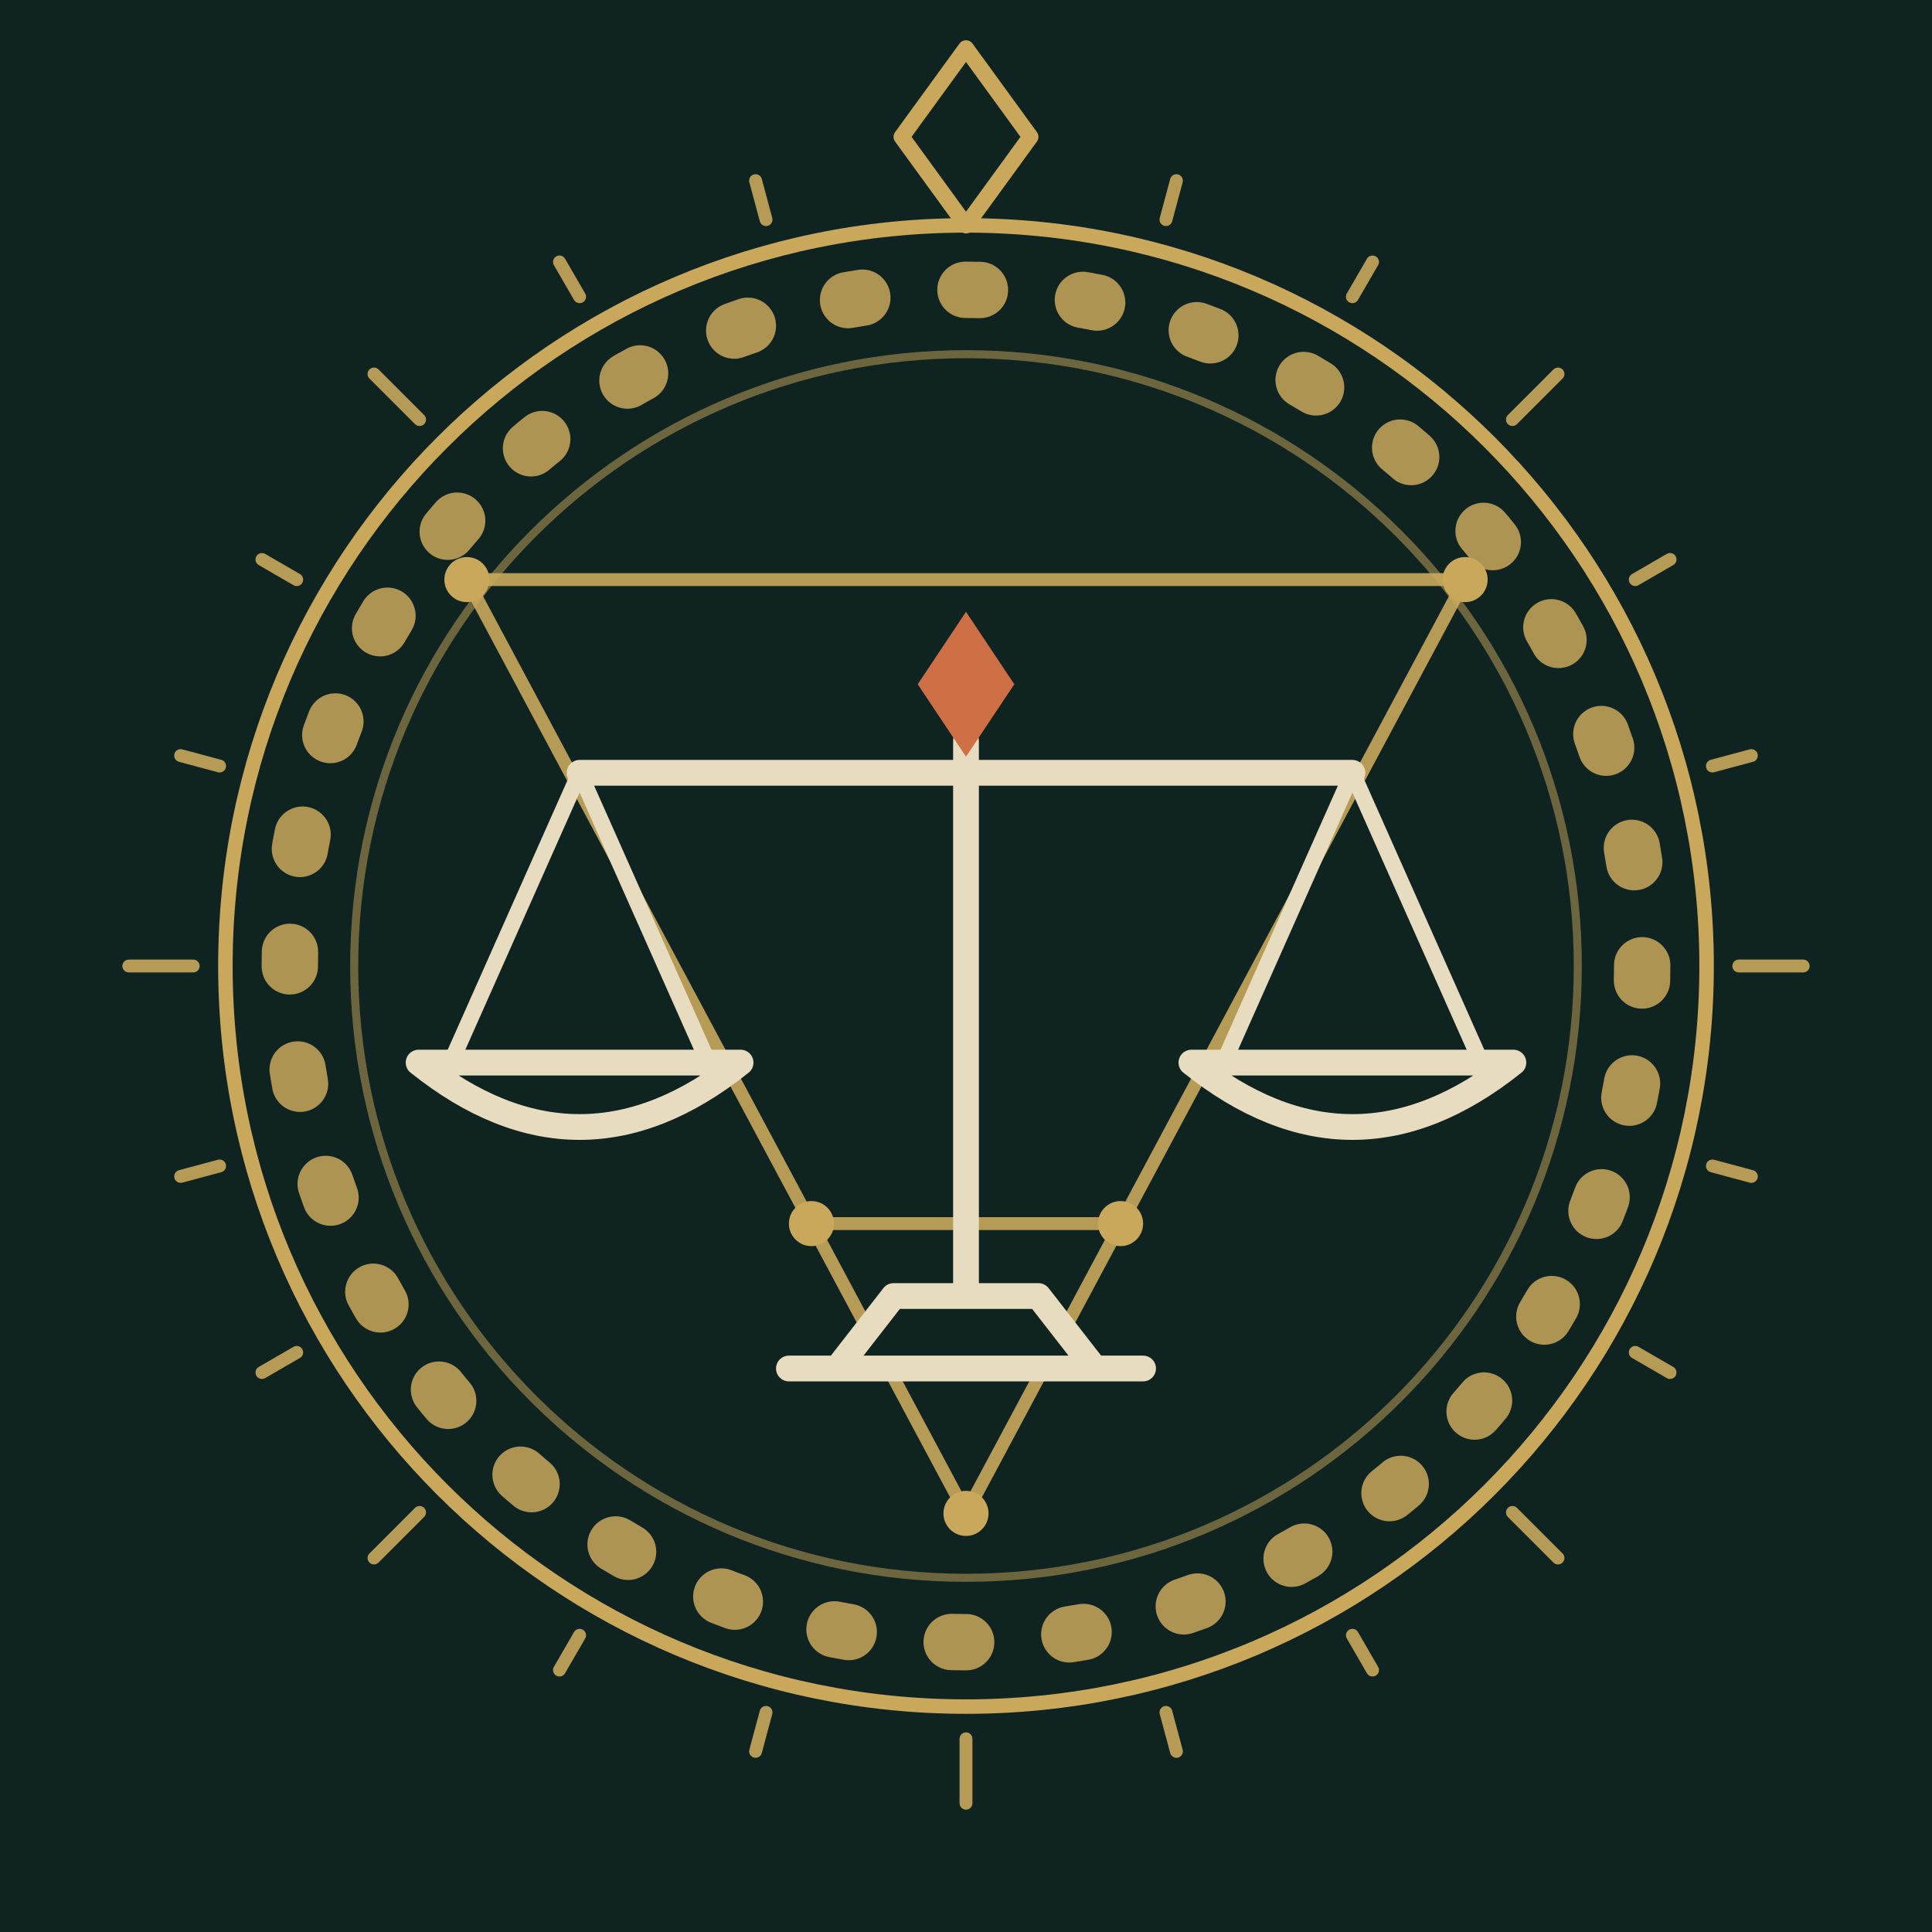
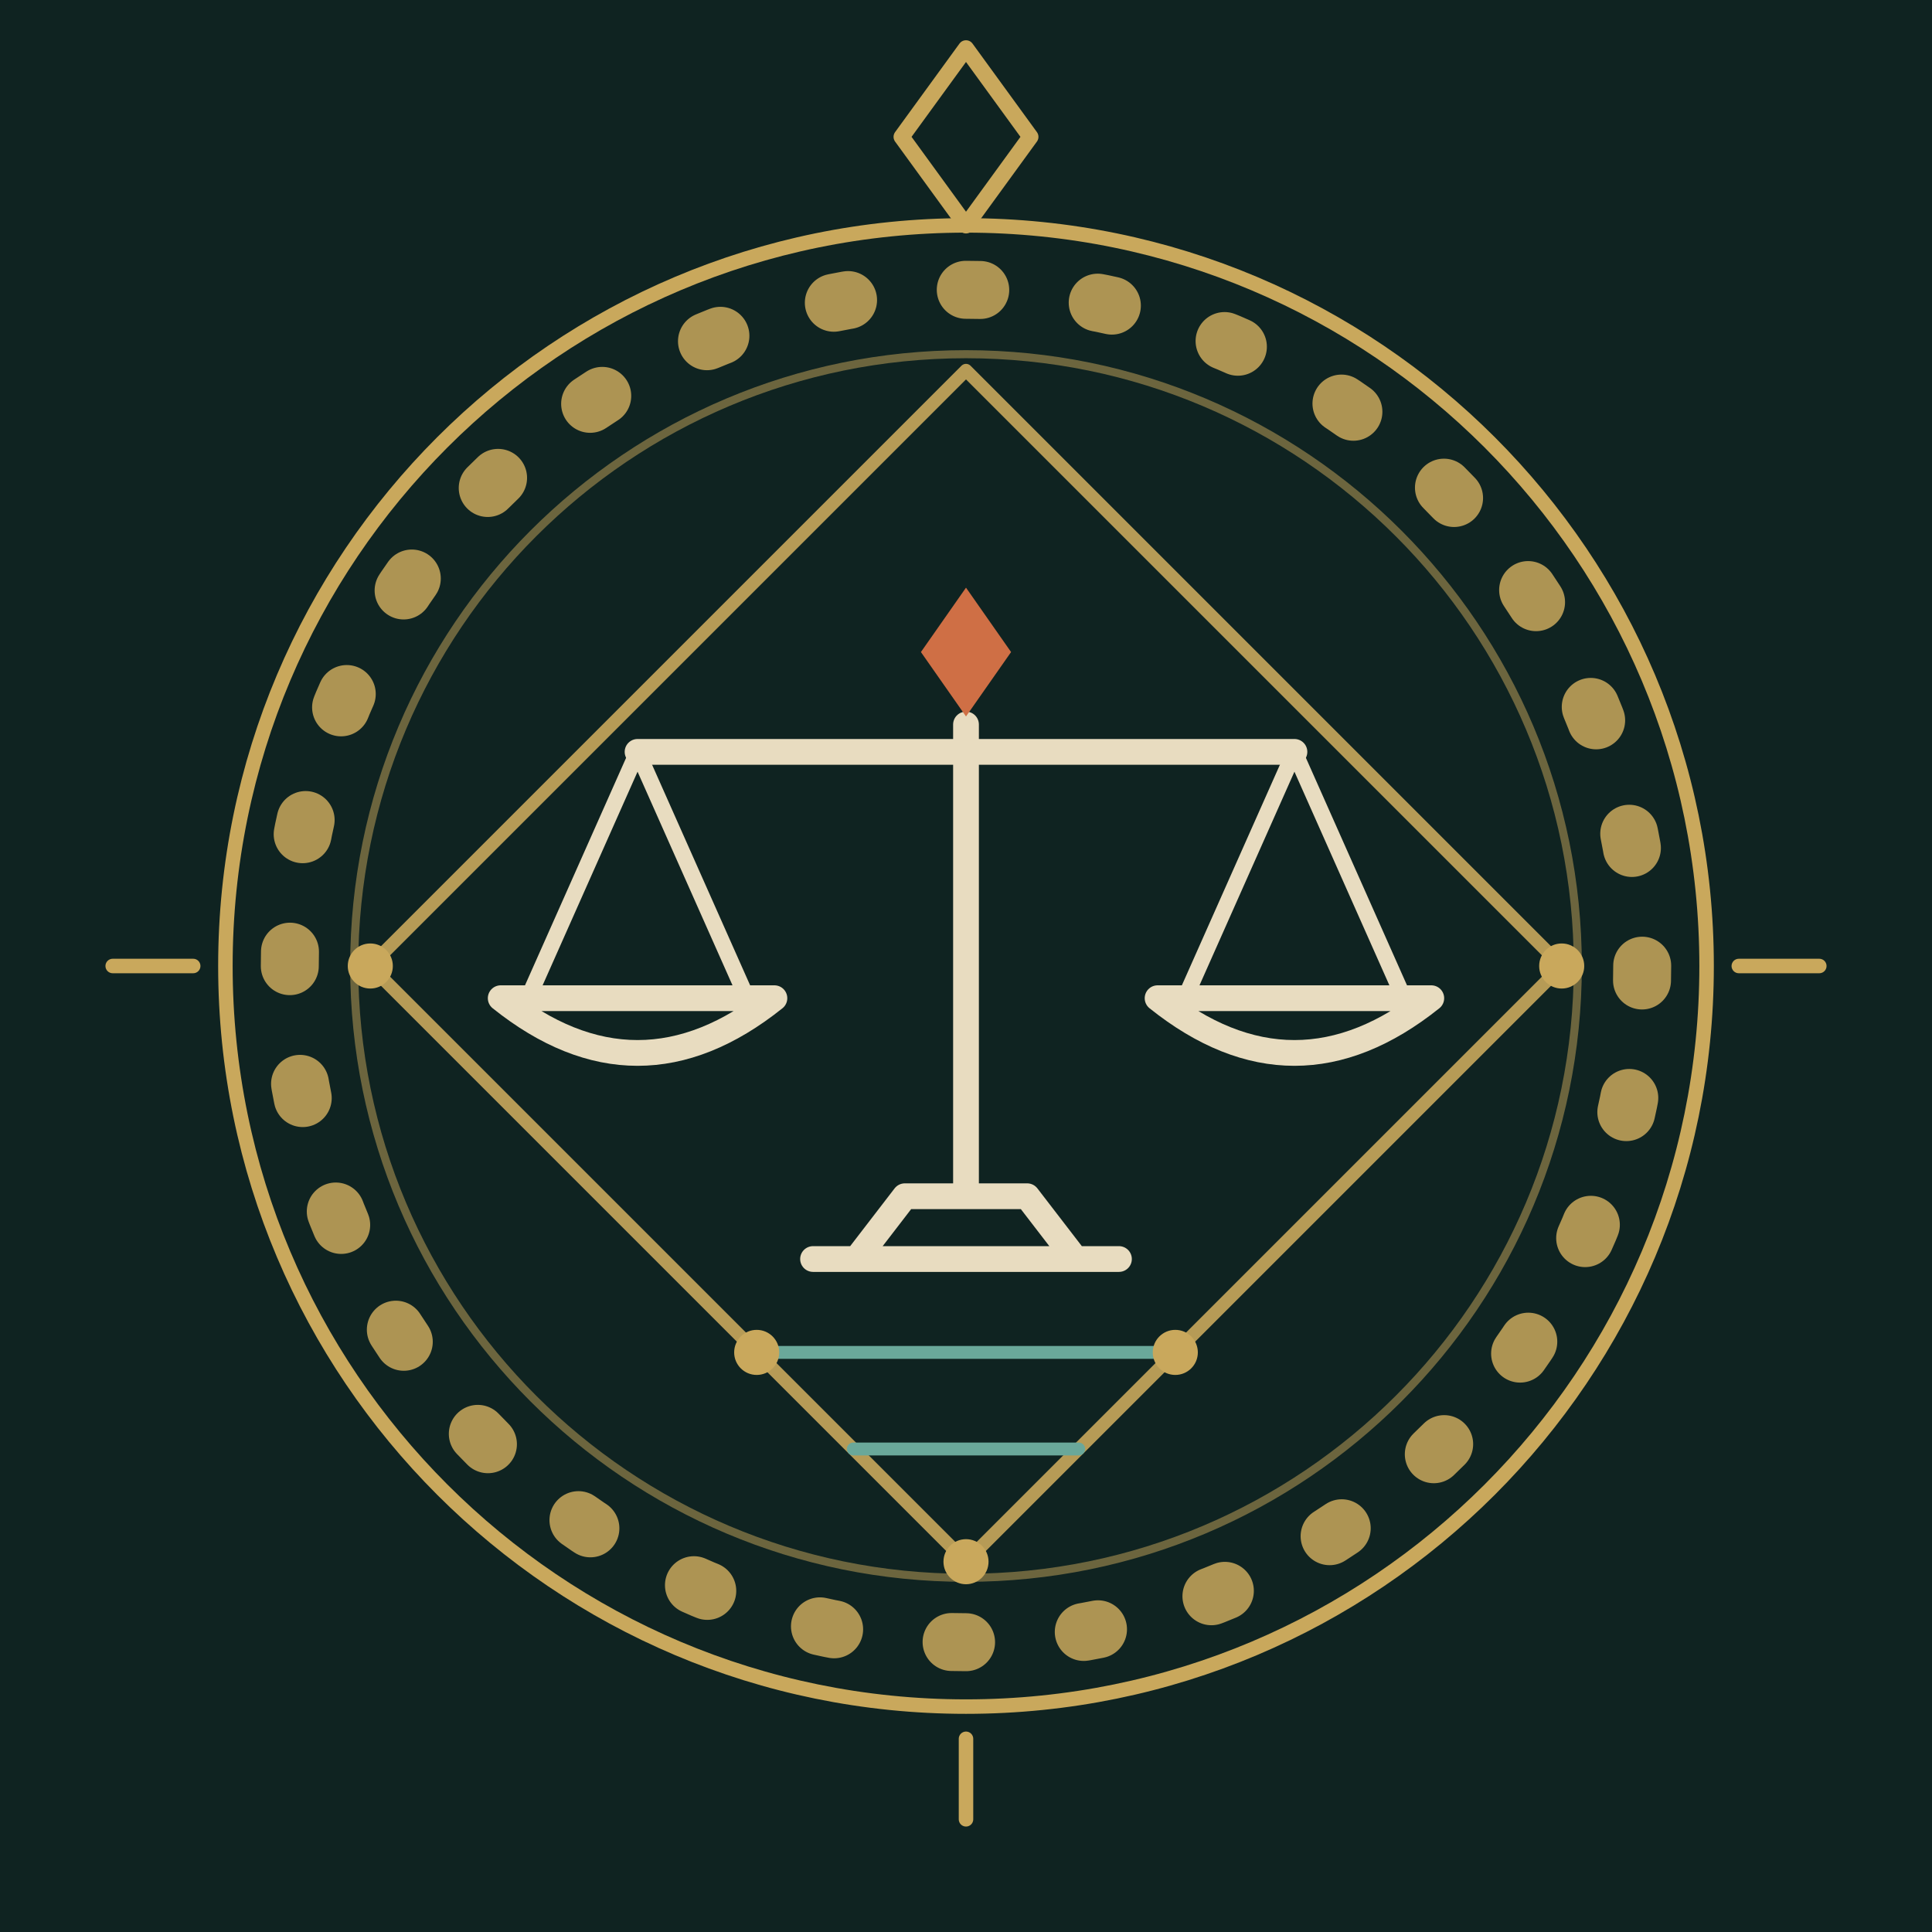
<svg xmlns="http://www.w3.org/2000/svg" width="1024" height="1024" viewBox="0 0 120 120">
  <rect x="0" y="0" width="120" height="120" fill="#0f2321" />
  <g fill="none" stroke="#c9a85c" stroke-linecap="round">
    <circle cx="60" cy="60" r="46" stroke-width=".9" />
-     <circle cx="60" cy="60" r="42" stroke-width="3.5" stroke-dasharray=".9 6.43" opacity=".85" />
+     <circle cx="60" cy="60" r="42" stroke-width="3.6" stroke-dasharray=".9 7.347" opacity=".85" />
    <circle cx="60" cy="60" r="38" stroke-width=".5" opacity=".5" />
-     <g stroke-width=".8" opacity=".9">
-       <path d="M108.00 60.00 L112.00 60.00" />
-       <path d="M106.36 72.42 L108.78 73.07" />
-       <path d="M101.57 84.00 L103.73 85.25" />
-       <path d="M93.94 93.94 L96.77 96.77" />
-       <path d="M84.00 101.57 L85.25 103.73" />
-       <path d="M72.42 106.36 L73.07 108.78" />
-       <path d="M60.00 108.00 L60.00 112.00" />
-       <path d="M47.58 106.36 L46.93 108.78" />
-       <path d="M36.00 101.57 L34.75 103.73" />
-       <path d="M26.06 93.94 L23.23 96.77" />
-       <path d="M18.43 84.00 L16.27 85.25" />
-       <path d="M13.64 72.42 L11.22 73.07" />
-       <path d="M12.00 60.00 L8.00 60.00" />
-       <path d="M13.64 47.58 L11.22 46.93" />
-       <path d="M18.43 36.00 L16.27 34.75" />
-       <path d="M26.06 26.06 L23.23 23.23" />
-       <path d="M36.00 18.43 L34.75 16.27" />
-       <path d="M47.58 13.64 L46.93 11.22" />
-       <path d="M72.42 13.64 L73.07 11.22" />
-       <path d="M84.00 18.43 L85.25 16.27" />
-       <path d="M93.94 26.06 L96.77 23.23" />
-       <path d="M101.57 36.00 L103.73 34.75" />
-       <path d="M106.36 47.58 L108.78 46.93" />
-     </g>
-     <polygon points="29,36 91,36 60,94" stroke-width=".8" stroke-linejoin="round" opacity=".9" />
-     <path d="M50.4 76 H69.6" stroke-width=".8" opacity=".9" />
+     <path d="M108 60 H113 M60 108 V113 M12 60 H7" stroke-width=".9" />
+   </g>
+   <path d="M60 23 L97 60 L60 97 L23 60 Z" fill="none" stroke="#c9a85c" stroke-width=".8" stroke-linejoin="round" opacity=".9" />
+   <g fill="none" stroke="#6aa89a" stroke-width=".8" stroke-linecap="round">
+     <path d="M47 84 H73 M53 90 H67" />
+   </g>
+   <g fill="#c9a85c">
+     <circle cx="97" cy="60" r="1.4" />
+     <circle cx="23" cy="60" r="1.4" />
+     <circle cx="60" cy="97" r="1.4" />
+     <circle cx="47" cy="84" r="1.4" />
+     <circle cx="73" cy="84" r="1.4" />
  </g>
  <g id="marker">
    <path d="M60 3 L64 8.5 L60 14 L56 8.5 Z" fill="#0f2321" stroke="#c9a85c" stroke-width="1" stroke-linejoin="round" />
  </g>
-   <g fill="#c9a85c">
-     <circle cx="29.0" cy="36" r="1.4" />
-     <circle cx="91.0" cy="36" r="1.4" />
-     <circle cx="60.0" cy="94" r="1.4" />
-     <circle cx="50.4" cy="76" r="1.4" />
-     <circle cx="69.6" cy="76" r="1.4" />
+   <g fill="none" stroke="#e8dcc0" stroke-width="1.6" stroke-linecap="round" stroke-linejoin="round">
+     <path d="M60 45 V76.5" />
+     <path d="M50.5 78.2 H69.5 M53.2 78.2 L56.2 74.3 H63.8 L66.8 78.2" fill="#0f2321" />
+     <path d="M39.6 46.7 H80.4" />
+     <path d="M39.6 46.7 L32.8 62 M39.6 46.7 L46.4 62" stroke-width="1" />
+     <path d="M31.1 62 Q39.6 68.8 48.1 62 Z" fill="#0f2321" />
+     <path d="M80.4 46.7 L73.6 62 M80.4 46.7 L87.2 62" stroke-width="1" />
+     <path d="M71.9 62 Q80.4 68.8 88.9 62 Z" fill="#0f2321" />
  </g>
-   <g fill="none" stroke="#e8dcc0" stroke-width="1.6" stroke-linecap="round" stroke-linejoin="round">
-     <path d="M60 46 V83" />
-     <path d="M49 85 H71 M52 85 L55.5 80.5 H64.5 L68 85" fill="#0f2321" />
-     <path d="M36 48 H84" />
-     <path d="M36 48 L28 66 M36 48 L44 66" stroke-width="1" />
-     <path d="M26 66 Q36 74 46 66 Z" fill="#0f2321" />
-     <path d="M84 48 L76 66 M84 48 L92 66" stroke-width="1" />
-     <path d="M74 66 Q84 74 94 66 Z" fill="#0f2321" />
-   </g>
-   <path d="M60 38 L63 42.5 L60 47 L57 42.5 Z" fill="#cf6f45" />
+   <path d="M60 36.5 L62.8 40.5 L60 44.5 L57.2 40.5 Z" fill="#cf6f45" />
</svg>
